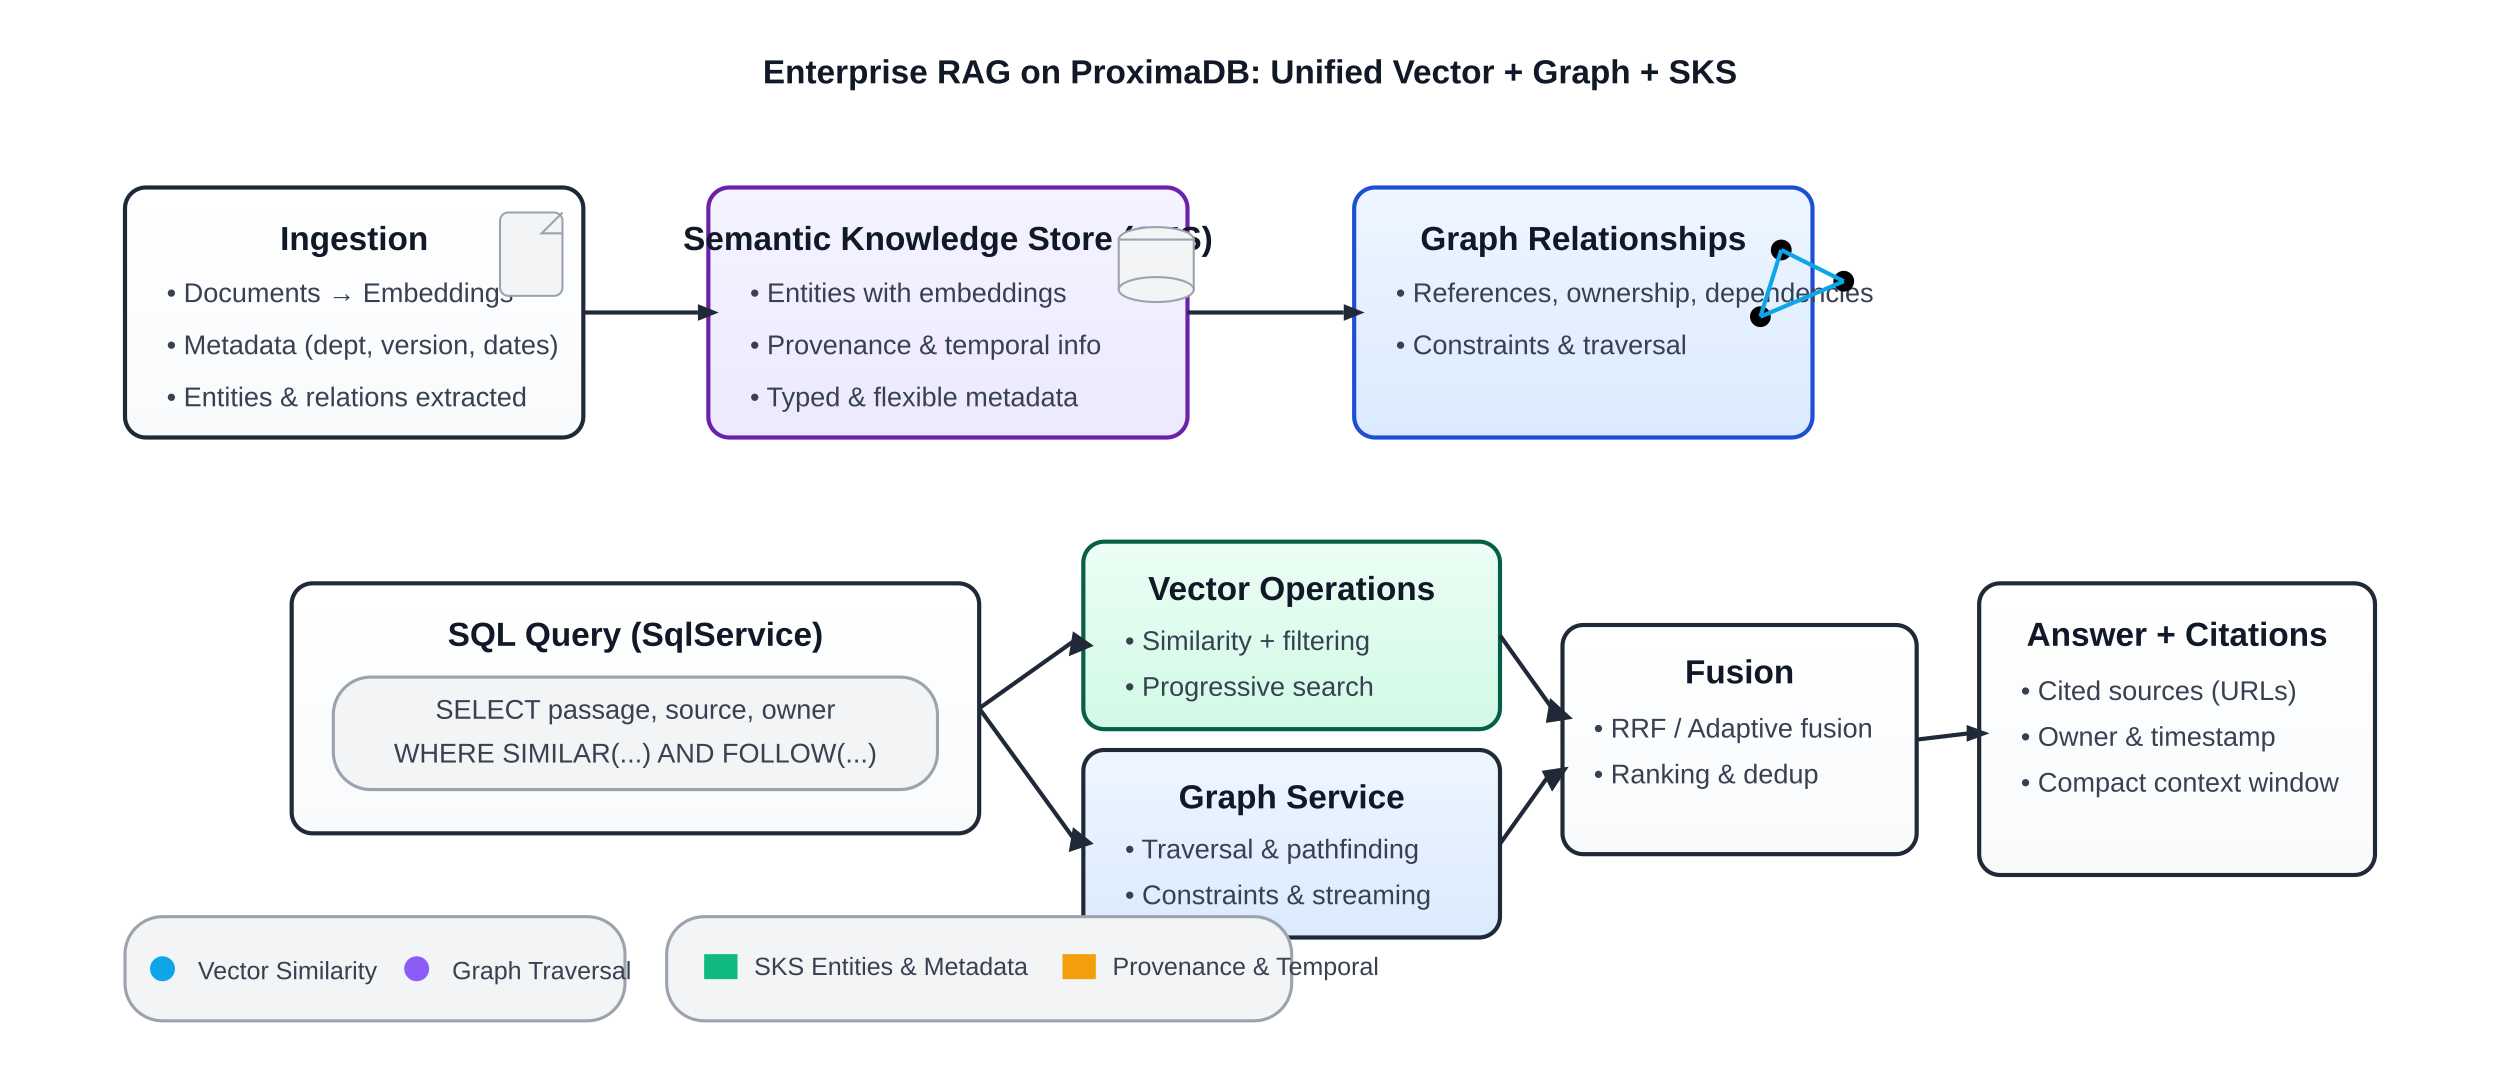
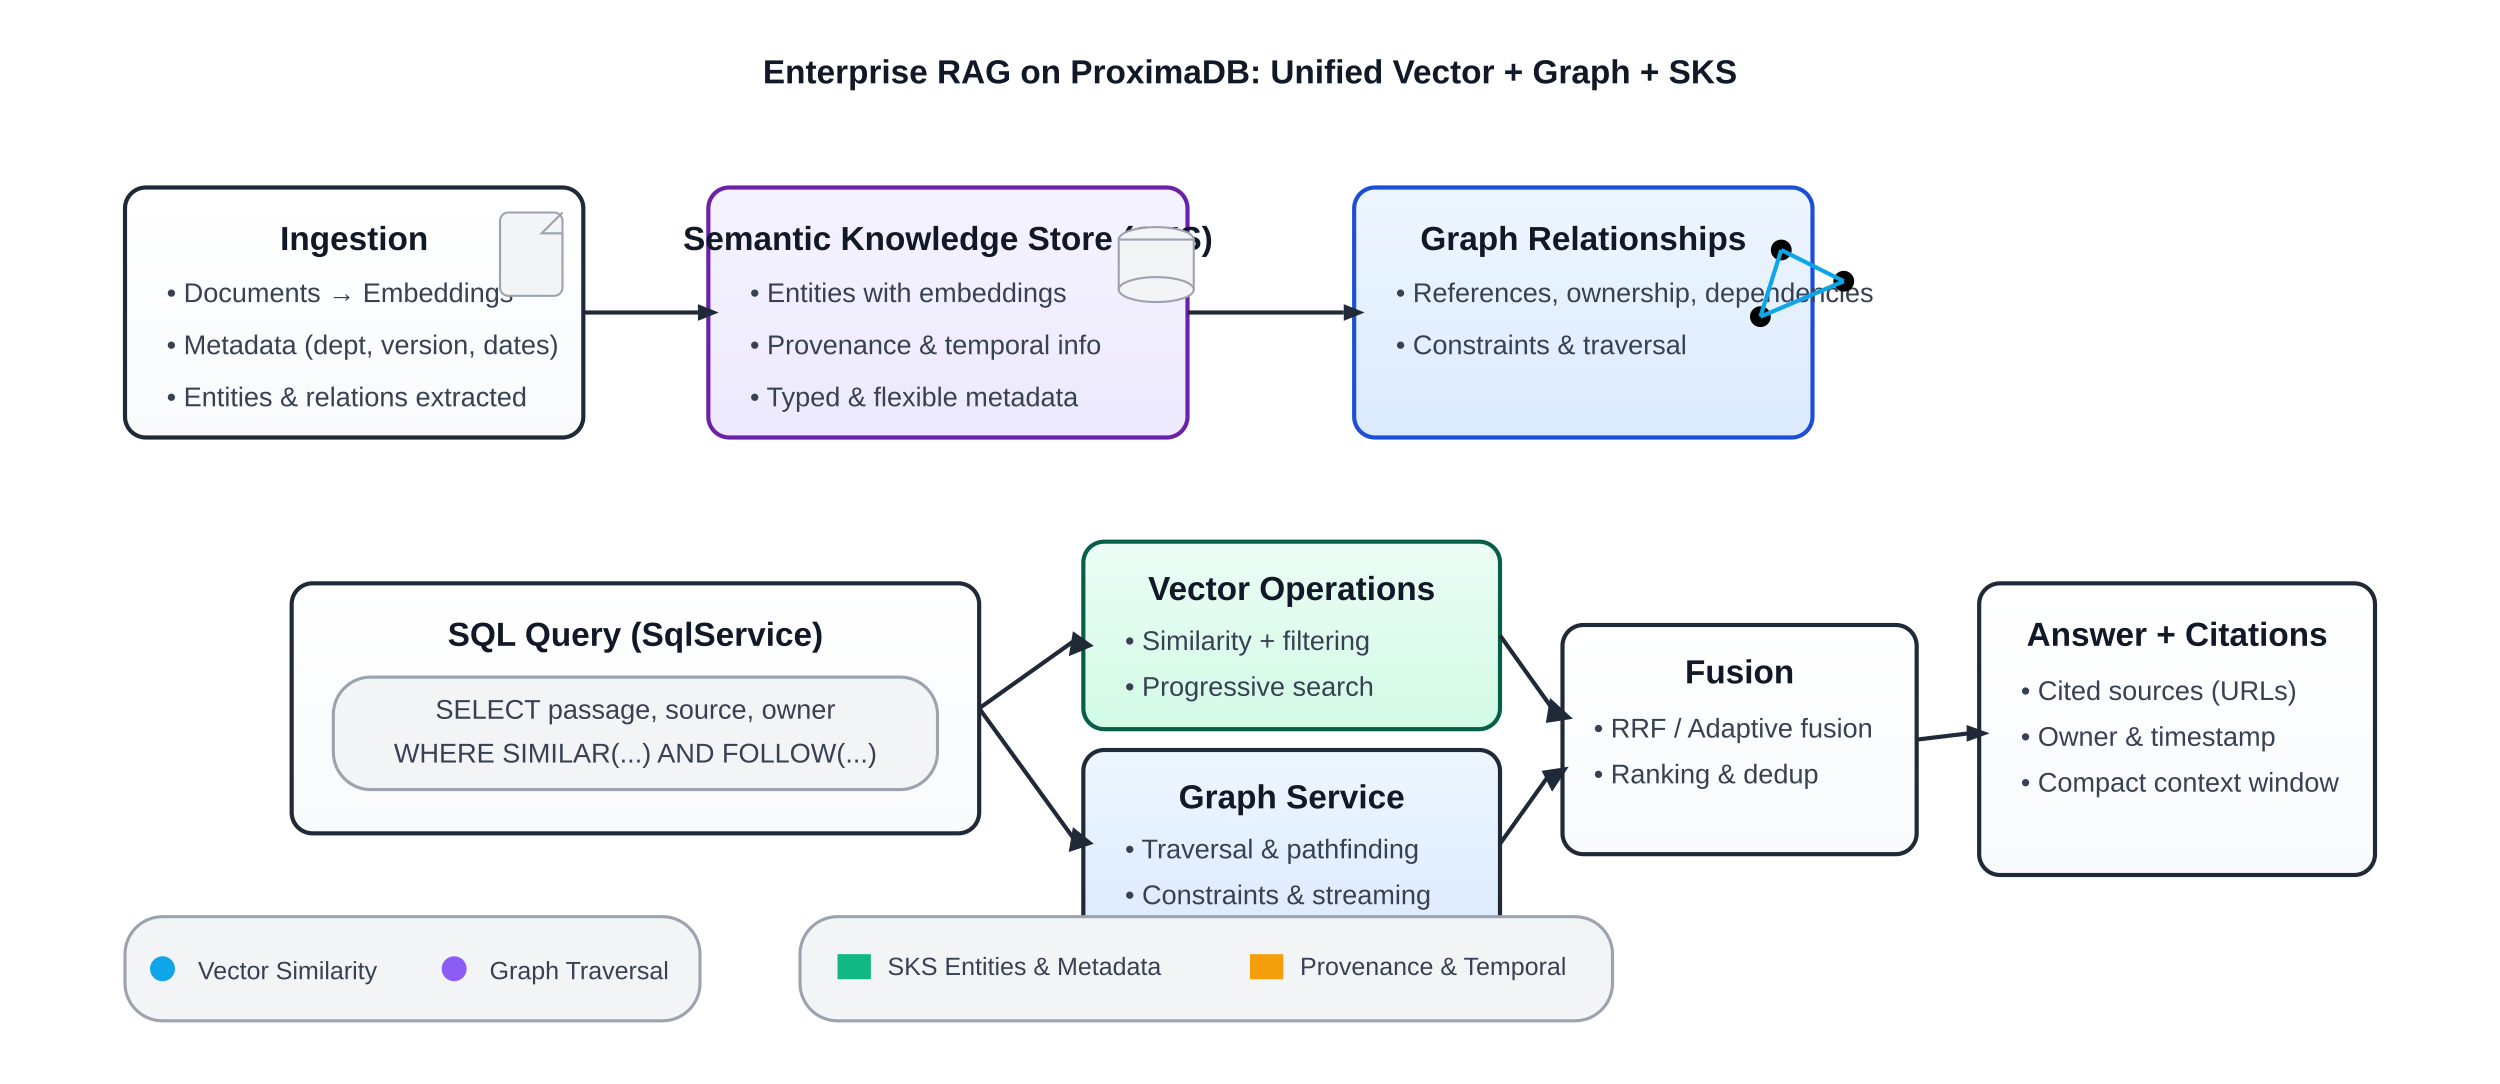
<svg xmlns="http://www.w3.org/2000/svg" width="1200" height="520" viewBox="0 0 1200 520">
  <defs>
    <linearGradient id="panelGrad" x1="0%" y1="0%" x2="0%" y2="100%">
      <stop offset="0%" stop-color="#ffffff" />
      <stop offset="100%" stop-color="#f8fafc" />
    </linearGradient>
    <linearGradient id="panelGradBlue" x1="0%" y1="0%" x2="0%" y2="100%">
      <stop offset="0%" stop-color="#eef6ff" />
      <stop offset="100%" stop-color="#dbeafe" />
    </linearGradient>
    <linearGradient id="panelGradPurple" x1="0%" y1="0%" x2="0%" y2="100%">
      <stop offset="0%" stop-color="#f5f3ff" />
      <stop offset="100%" stop-color="#ede9fe" />
    </linearGradient>
    <linearGradient id="panelGradGreen" x1="0%" y1="0%" x2="0%" y2="100%">
      <stop offset="0%" stop-color="#ecfdf5" />
      <stop offset="100%" stop-color="#d1fae5" />
    </linearGradient>
  </defs>
  <text x="600" y="40" text-anchor="middle" style="font-family:Arial, sans-serif; font-size:16px; font-weight:bold; fill:#111827;">Enterprise RAG on ProximaDB: Unified Vector + Graph + SKS</text>
  <rect x="60" y="90" width="220" height="120" rx="10" ry="10" style="fill:url(#panelGrad); stroke:#1f2937; stroke-width:2;" />
  <text x="170" y="120" text-anchor="middle" style="font-family:Arial, sans-serif; font-size:16px; font-weight:bold; fill:#111827;">Ingestion</text>
  <text x="80" y="145" style="font-family:Arial, sans-serif; font-size:13px; fill:#374151;">• Documents → Embeddings</text>
  <text x="80" y="170" style="font-family:Arial, sans-serif; font-size:13px; fill:#374151;">• Metadata (dept, version, dates)</text>
  <text x="80" y="195" style="font-family:Arial, sans-serif; font-size:13px; fill:#374151;">• Entities &amp; relations extracted</text>
  <rect x="240" y="102" width="30" height="40" fill="#f3f4f6" stroke="#9ca3af" rx="4" />
  <polyline points="270,102 260,112 270,112" fill="none" stroke="#9ca3af" />
  <rect x="340" y="90" width="230" height="120" rx="10" ry="10" style="fill:url(#panelGradPurple); stroke:#6b21a8; stroke-width:2;" />
  <text x="455" y="120" text-anchor="middle" style="font-family:Arial, sans-serif; font-size:16px; font-weight:bold; fill:#111827;">Semantic Knowledge Store (SKS)</text>
  <text x="360" y="145" style="font-family:Arial, sans-serif; font-size:13px; fill:#374151;">• Entities with embeddings</text>
  <text x="360" y="170" style="font-family:Arial, sans-serif; font-size:13px; fill:#374151;">• Provenance &amp; temporal info</text>
  <text x="360" y="195" style="font-family:Arial, sans-serif; font-size:13px; fill:#374151;">• Typed &amp; flexible metadata</text>
  <ellipse cx="555" cy="115" rx="18" ry="6" fill="#f3f4f6" stroke="#9ca3af" />
  <rect x="537" y="115" width="36" height="24" fill="#f3f4f6" stroke="#9ca3af" />
  <ellipse cx="555" cy="139" rx="18" ry="6" fill="#f3f4f6" stroke="#9ca3af" />
  <rect x="650" y="90" width="220" height="120" rx="10" ry="10" style="fill:url(#panelGradBlue); stroke:#1d4ed8; stroke-width:2;" />
  <text x="760" y="120" text-anchor="middle" style="font-family:Arial, sans-serif; font-size:16px; font-weight:bold; fill:#111827;">Graph Relationships</text>
  <text x="670" y="145" style="font-family:Arial, sans-serif; font-size:13px; fill:#374151;">• References, ownership, dependencies</text>
  <text x="670" y="170" style="font-family:Arial, sans-serif; font-size:13px; fill:#374151;">• Constraints &amp; traversal</text>
  <g>
    <circle cx="855" cy="120" r="5" />
    <circle cx="885" cy="135" r="5" />
    <circle cx="845" cy="152" r="5" />
  </g>
  <line x1="855" y1="120" x2="885" y2="135" style="stroke:#0ea5e9; stroke-width:2;" />
  <line x1="855" y1="120" x2="845" y2="152" style="stroke:#0ea5e9; stroke-width:2;" />
  <line x1="845" y1="152" x2="885" y2="135" style="stroke:#0ea5e9; stroke-width:2;" />
  <line x1="280" y1="150" x2="335" y2="150" style="stroke:#1f2937; stroke-width:2;" />
  <polygon points="335,146 345,150 335,154" style="fill:#1f2937;" />
  <line x1="570" y1="150" x2="645" y2="150" style="stroke:#1f2937; stroke-width:2;" />
  <polygon points="645,146 655,150 645,154" style="fill:#1f2937;" />
  <rect x="140" y="280" width="330" height="120" rx="10" ry="10" style="fill:url(#panelGrad); stroke:#1f2937; stroke-width:2;" />
  <text x="305" y="310" text-anchor="middle" style="font-family:Arial, sans-serif; font-size:16px; font-weight:bold; fill:#111827;">SQL Query (SqlService)</text>
  <rect x="160" y="325" width="290" height="54" rx="18" ry="18" style="fill:#f3f4f6; stroke:#9ca3af; stroke-width:1.5;" />
  <text x="305" y="345" text-anchor="middle" style="font-family:Arial, sans-serif; font-size:13px; fill:#374151;">SELECT passage, source, owner</text>
  <text x="305" y="366" text-anchor="middle" style="font-family:Arial, sans-serif; font-size:13px; fill:#374151;">WHERE SIMILAR(...) AND FOLLOW(...)</text>
  <rect x="520" y="260" width="200" height="90" rx="10" ry="10" style="fill:url(#panelGradGreen); stroke:#065f46; stroke-width:2;">
    <animate attributeName="opacity" values="0.95;1;0.95" dur="3s" repeatCount="indefinite" />
  </rect>
  <text x="620" y="288" text-anchor="middle" style="font-family:Arial, sans-serif; font-size:16px; font-weight:bold; fill:#111827;">Vector Operations</text>
  <text x="540" y="312" style="font-family:Arial, sans-serif; font-size:13px; fill:#374151;">• Similarity + filtering</text>
  <text x="540" y="334" style="font-family:Arial, sans-serif; font-size:13px; fill:#374151;">• Progressive search</text>
  <rect x="520" y="360" width="200" height="90" rx="10" ry="10" style="fill:url(#panelGradBlue); stroke:#1f2937; stroke-width:2;" />
  <text x="620" y="388" text-anchor="middle" style="font-family:Arial, sans-serif; font-size:16px; font-weight:bold; fill:#111827;">Graph Service</text>
  <text x="540" y="412" style="font-family:Arial, sans-serif; font-size:13px; fill:#374151;">• Traversal &amp; pathfinding</text>
  <text x="540" y="434" style="font-family:Arial, sans-serif; font-size:13px; fill:#374151;">• Constraints &amp; streaming</text>
  <rect x="750" y="300" width="170" height="110" rx="10" ry="10" style="fill:url(#panelGrad); stroke:#1f2937; stroke-width:2;">
    <animate attributeName="opacity" values="0.9;1;0.9" dur="2.5s" repeatCount="indefinite" />
  </rect>
  <text x="835" y="328" text-anchor="middle" style="font-family:Arial, sans-serif; font-size:16px; font-weight:bold; fill:#111827;">Fusion</text>
  <text x="765" y="354" style="font-family:Arial, sans-serif; font-size:13px; fill:#374151;">• RRF / Adaptive fusion</text>
  <text x="765" y="376" style="font-family:Arial, sans-serif; font-size:13px; fill:#374151;">• Ranking &amp; dedup</text>
  <rect x="950" y="280" width="190" height="140" rx="10" ry="10" style="fill:url(#panelGrad); stroke:#1f2937; stroke-width:2;" />
  <text x="1045" y="310" text-anchor="middle" style="font-family:Arial, sans-serif; font-size:16px; font-weight:bold; fill:#111827;">Answer + Citations</text>
  <text x="970" y="336" style="font-family:Arial, sans-serif; font-size:13px; fill:#374151;">• Cited sources (URLs)</text>
  <text x="970" y="358" style="font-family:Arial, sans-serif; font-size:13px; fill:#374151;">• Owner &amp; timestamp</text>
  <text x="970" y="380" style="font-family:Arial, sans-serif; font-size:13px; fill:#374151;">• Compact context window</text>
  <line x1="470" y1="340" x2="515" y2="308" style="stroke:#1f2937; stroke-width:2;" />
  <polygon points="515,303 525,310 513,315" style="fill:#1f2937;" />
  <line x1="470" y1="340" x2="515" y2="402" style="stroke:#1f2937; stroke-width:2;" />
  <polygon points="515,397 525,405 513,409" style="fill:#1f2937;" />
  <line x1="720" y1="305" x2="745" y2="340" style="stroke:#1f2937; stroke-width:2;" />
  <polygon points="744,335 755,345 742,347" style="fill:#1f2937;" />
  <line x1="720" y1="405" x2="745" y2="370" style="stroke:#1f2937; stroke-width:2;" />
  <polygon points="740,370 753,368 745,380" style="fill:#1f2937;" />
  <line x1="920" y1="355" x2="945" y2="352" style="stroke:#1f2937; stroke-width:2;" />
  <polygon points="944,348 955,352 944,356" style="fill:#1f2937;" />
-   <rect x="60" y="440" width="240" height="50" rx="18" ry="18" style="fill:#f3f4f6; stroke:#9ca3af; stroke-width:1.5;" />
+   <rect x="60" y="440" width="276" height="50" rx="18" ry="18" style="fill:#f3f4f6; stroke:#9ca3af; stroke-width:1.5;" />
  <circle cx="78" cy="465" r="6" style="fill:#0ea5e9;" />
  <text x="95" y="470" style="font-family:Arial, sans-serif; font-size:12px; fill:#374151;">Vector Similarity</text>
-   <circle cx="200" cy="465" r="6" style="fill:#8b5cf6;" />
-   <text x="217" y="470" style="font-family:Arial, sans-serif; font-size:12px; fill:#374151;">Graph Traversal</text>
-   <rect x="320" y="440" width="300" height="50" rx="18" ry="18" style="fill:#f3f4f6; stroke:#9ca3af; stroke-width:1.5;" />
-   <rect x="338" y="458" width="16" height="12" style="fill:#10b981;" />
-   <text x="362" y="468" style="font-family:Arial, sans-serif; font-size:12px; fill:#374151;">SKS Entities &amp; Metadata</text>
-   <rect x="510" y="458" width="16" height="12" style="fill:#f59e0b;" />
-   <text x="534" y="468" style="font-family:Arial, sans-serif; font-size:12px; fill:#374151;">Provenance &amp; Temporal</text>
+   <circle cx="218" cy="465" r="6" style="fill:#8b5cf6;" />
+   <text x="235" y="470" style="font-family:Arial, sans-serif; font-size:12px; fill:#374151;">Graph Traversal</text>
+   <rect x="384" y="440" width="390" height="50" rx="18" ry="18" style="fill:#f3f4f6; stroke:#9ca3af; stroke-width:1.5;" />
+   <rect x="402" y="458" width="16" height="12" style="fill:#10b981;" />
+   <text x="426" y="468" style="font-family:Arial, sans-serif; font-size:12px; fill:#374151;">SKS Entities &amp; Metadata</text>
+   <rect x="600" y="458" width="16" height="12" style="fill:#f59e0b;" />
+   <text x="624" y="468" style="font-family:Arial, sans-serif; font-size:12px; fill:#374151;">Provenance &amp; Temporal</text>
</svg>
